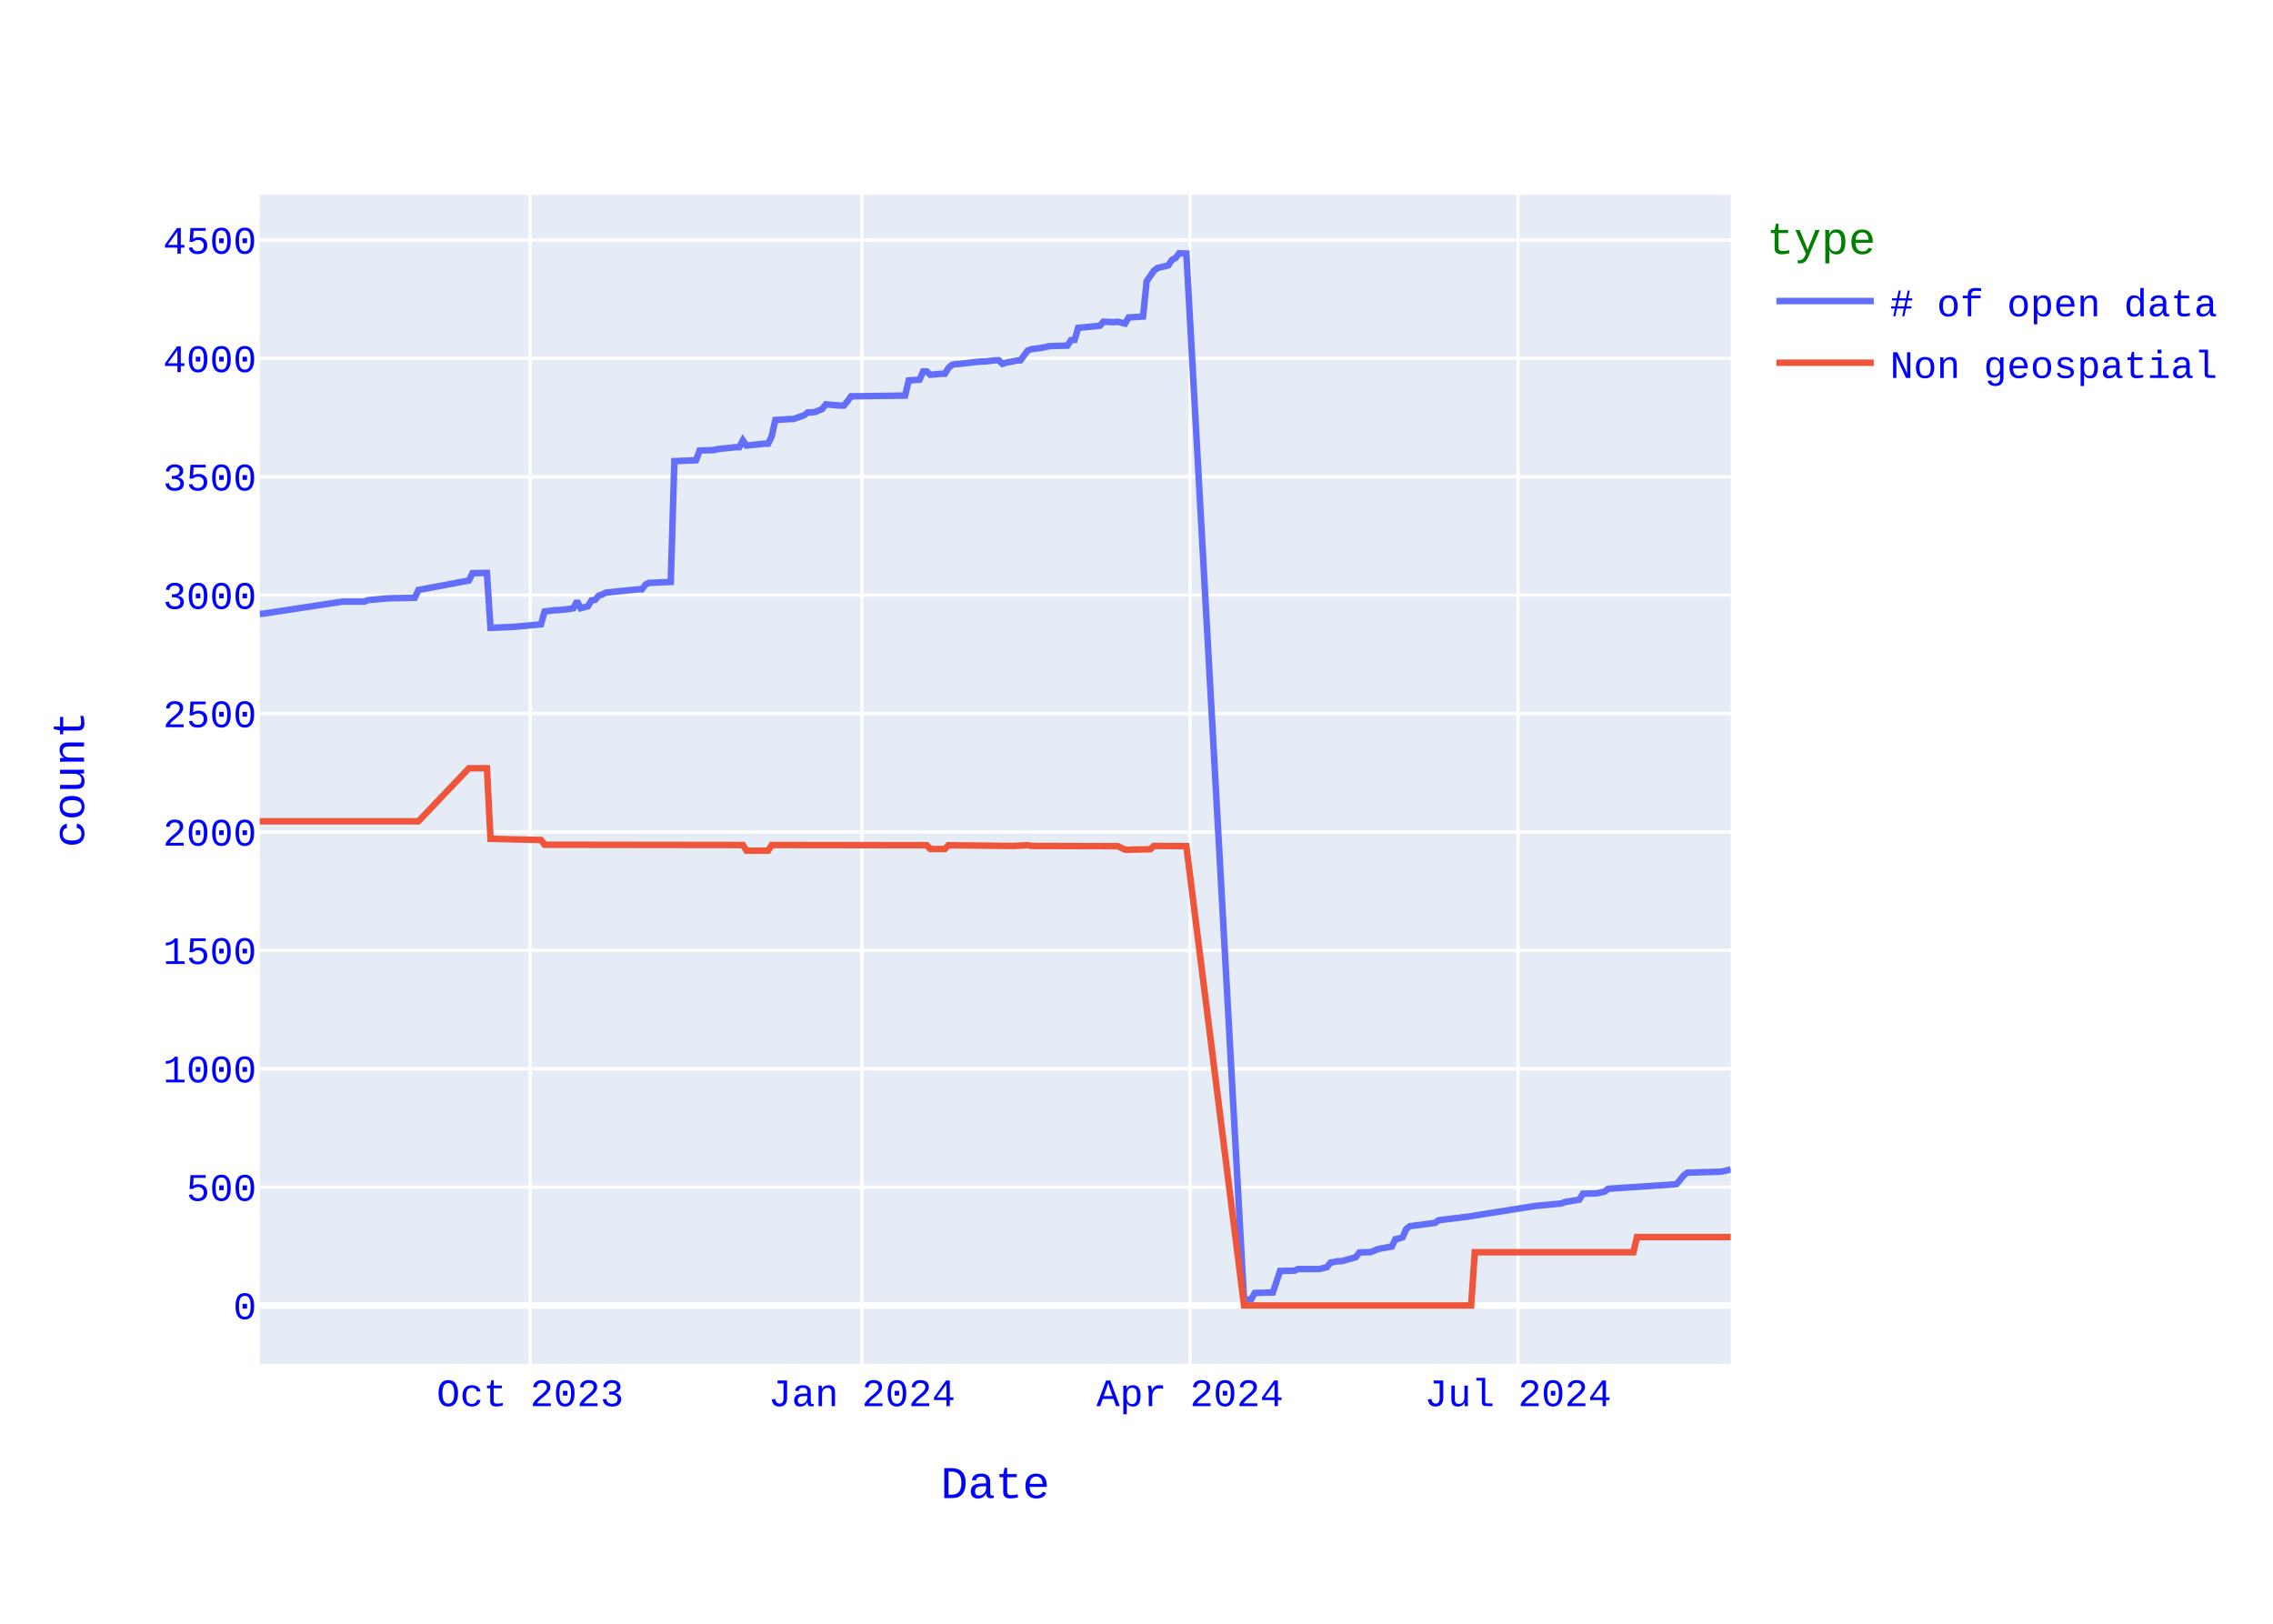
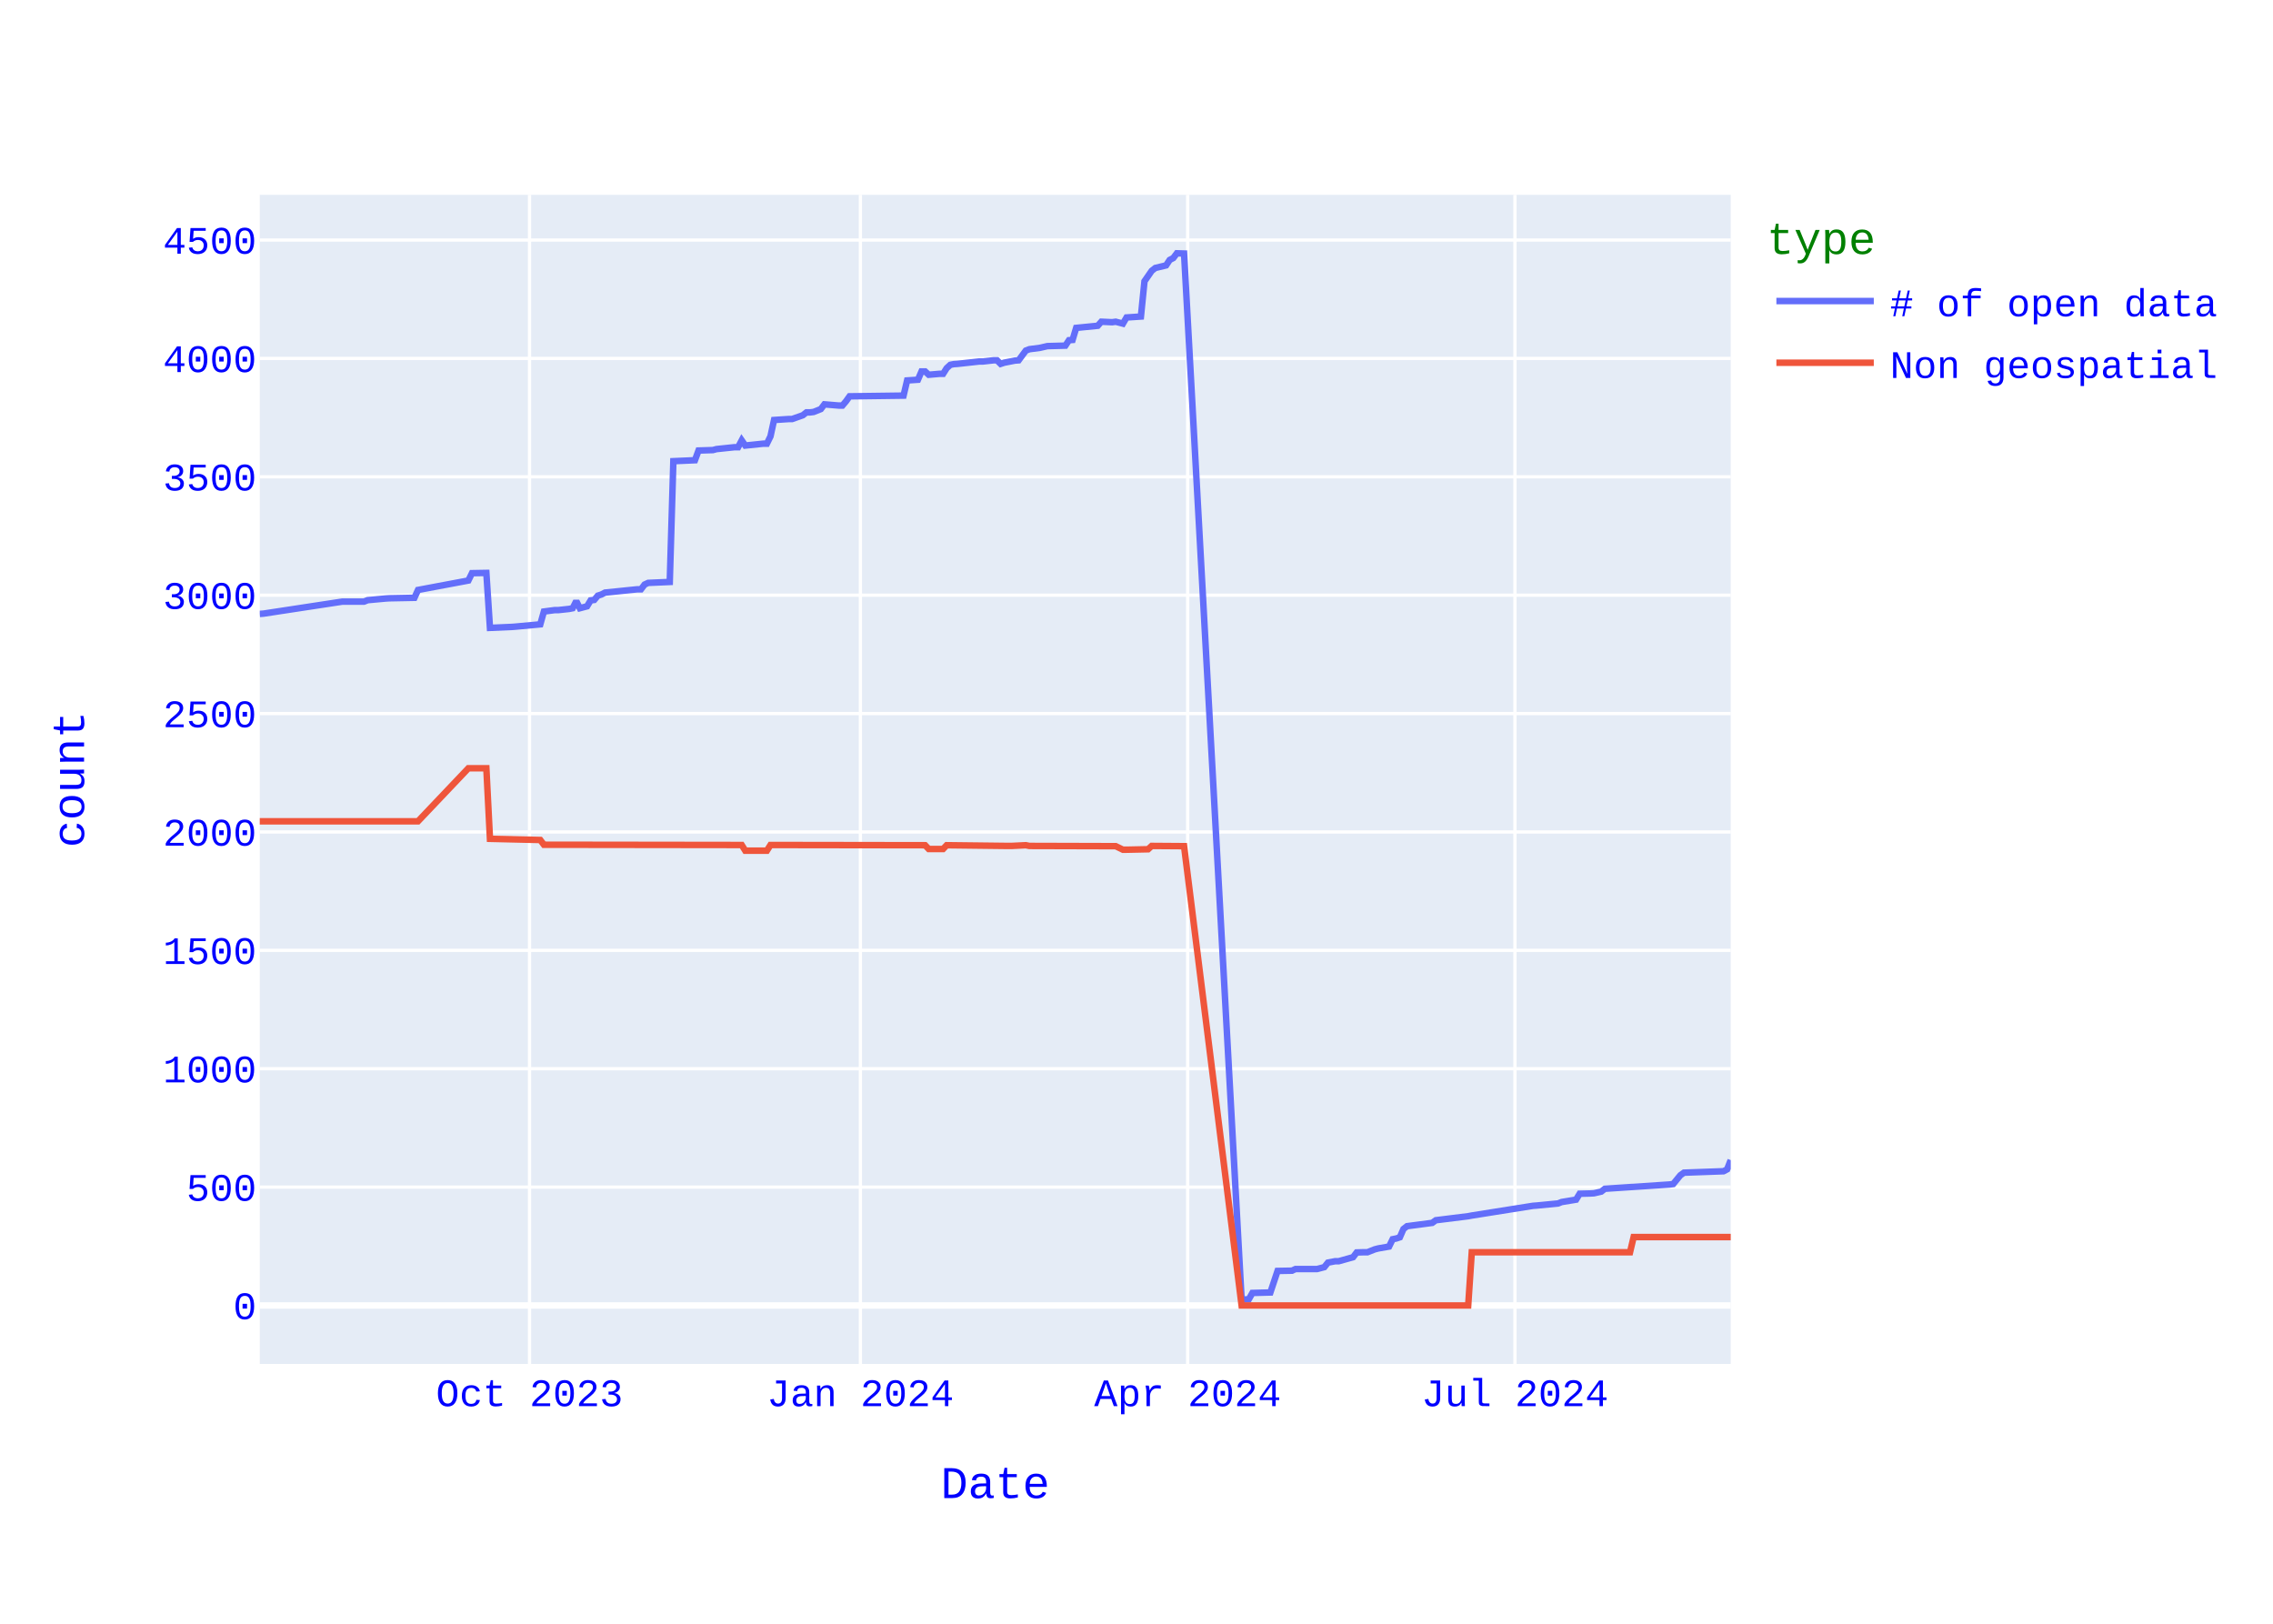
<svg xmlns="http://www.w3.org/2000/svg" class="main-svg" width="700" height="500" style="" viewBox="0 0 700 500">
  <rect x="0" y="0" width="700" height="500" style="fill: rgb(255, 255, 255); fill-opacity: 1;" />
-   <defs id="defs-34d6f9">
+   <defs id="defs-16c546">
    <g class="clips">
-       <clipPath id="clip34d6f9xyplot" class="plotclip">
+       <clipPath id="clip16c546xyplot" class="plotclip">
        <rect width="453" height="360" />
      </clipPath>
-       <clipPath class="axesclip" id="clip34d6f9x">
+       <clipPath class="axesclip" id="clip16c546x">
        <rect x="80" y="0" width="453" height="500" />
      </clipPath>
-       <clipPath class="axesclip" id="clip34d6f9y">
+       <clipPath class="axesclip" id="clip16c546y">
        <rect x="0" y="60" width="700" height="360" />
      </clipPath>
-       <clipPath class="axesclip" id="clip34d6f9xy">
+       <clipPath class="axesclip" id="clip16c546xy">
        <rect x="80" y="60" width="453" height="360" />
      </clipPath>
    </g>
    <g class="gradients" />
    <g class="patterns" />
  </defs>
  <g class="bglayer">
    <rect class="bg" x="80" y="60" width="453" height="360" style="fill: rgb(229, 236, 246); fill-opacity: 1; stroke-width: 0;" />
  </g>
  <g class="layer-below">
    <g class="imagelayer" />
    <g class="shapelayer" />
  </g>
  <g class="cartesianlayer">
    <g class="subplot xy">
      <g class="layer-subplot">
        <g class="shapelayer" />
        <g class="imagelayer" />
      </g>
      <g class="minor-gridlayer">
        <g class="x" />
        <g class="y" />
      </g>
      <g class="gridlayer">
        <g class="x">
-           <path class="xgrid crisp" transform="translate(163.27,0)" d="M0,60v360" style="stroke: rgb(255, 255, 255); stroke-opacity: 1; stroke-width: 1px;" />
-           <path class="xgrid crisp" transform="translate(265.42,0)" d="M0,60v360" style="stroke: rgb(255, 255, 255); stroke-opacity: 1; stroke-width: 1px;" />
-           <path class="xgrid crisp" transform="translate(366.46,0)" d="M0,60v360" style="stroke: rgb(255, 255, 255); stroke-opacity: 1; stroke-width: 1px;" />
-           <path class="xgrid crisp" transform="translate(467.49,0)" d="M0,60v360" style="stroke: rgb(255, 255, 255); stroke-opacity: 1; stroke-width: 1px;" />
+           <path class="xgrid crisp" transform="translate(163.07,0)" d="M0,60v360" style="stroke: rgb(255, 255, 255); stroke-opacity: 1; stroke-width: 1px;" />
+           <path class="xgrid crisp" transform="translate(264.97,0)" d="M0,60v360" style="stroke: rgb(255, 255, 255); stroke-opacity: 1; stroke-width: 1px;" />
+           <path class="xgrid crisp" transform="translate(365.76,0)" d="M0,60v360" style="stroke: rgb(255, 255, 255); stroke-opacity: 1; stroke-width: 1px;" />
+           <path class="xgrid crisp" transform="translate(466.55,0)" d="M0,60v360" style="stroke: rgb(255, 255, 255); stroke-opacity: 1; stroke-width: 1px;" />
        </g>
        <g class="y">
          <path class="ygrid crisp" transform="translate(0,365.55)" d="M80,0h453" style="stroke: rgb(255, 255, 255); stroke-opacity: 1; stroke-width: 1px;" />
          <path class="ygrid crisp" transform="translate(0,329.09)" d="M80,0h453" style="stroke: rgb(255, 255, 255); stroke-opacity: 1; stroke-width: 1px;" />
          <path class="ygrid crisp" transform="translate(0,292.64)" d="M80,0h453" style="stroke: rgb(255, 255, 255); stroke-opacity: 1; stroke-width: 1px;" />
          <path class="ygrid crisp" transform="translate(0,256.19)" d="M80,0h453" style="stroke: rgb(255, 255, 255); stroke-opacity: 1; stroke-width: 1px;" />
          <path class="ygrid crisp" transform="translate(0,219.73)" d="M80,0h453" style="stroke: rgb(255, 255, 255); stroke-opacity: 1; stroke-width: 1px;" />
          <path class="ygrid crisp" transform="translate(0,183.28)" d="M80,0h453" style="stroke: rgb(255, 255, 255); stroke-opacity: 1; stroke-width: 1px;" />
          <path class="ygrid crisp" transform="translate(0,146.82)" d="M80,0h453" style="stroke: rgb(255, 255, 255); stroke-opacity: 1; stroke-width: 1px;" />
          <path class="ygrid crisp" transform="translate(0,110.37)" d="M80,0h453" style="stroke: rgb(255, 255, 255); stroke-opacity: 1; stroke-width: 1px;" />
          <path class="ygrid crisp" transform="translate(0,73.92)" d="M80,0h453" style="stroke: rgb(255, 255, 255); stroke-opacity: 1; stroke-width: 1px;" />
        </g>
      </g>
      <g class="zerolinelayer">
        <path class="yzl zl crisp" transform="translate(0,402)" d="M80,0h453" style="stroke: rgb(255, 255, 255); stroke-opacity: 1; stroke-width: 2px;" />
      </g>
      <path class="xlines-below" />
      <path class="ylines-below" />
      <g class="overlines-below" />
      <g class="xaxislayer-below" />
      <g class="yaxislayer-below" />
      <g class="overaxes-below" />
-       <g class="plot" transform="translate(80,60)" clip-path="url(#clip34d6f9xyplot)">
+       <g class="plot" transform="translate(80,60)" clip-path="url(#clip16c546xyplot)">
        <g class="scatterlayer mlayer">
-           <g class="trace scatter tracee7abdf" style="stroke-miterlimit: 2; opacity: 1;">
+           <g class="trace scatter trace4a5db3" style="stroke-miterlimit: 2; opacity: 1;">
            <g class="fills" />
            <g class="errorbars" />
            <g class="lines">
-               <path class="js-line" d="M453,300.08L450.78,300.66L449.67,300.81L439.68,301.1L438.57,301.9L436.35,304.6L435.24,304.74L415.25,306.06L414.14,306.93L411.92,307.44L410.81,307.51L407.48,307.59L406.37,309.41L401.93,310.14L400.82,310.58L394.15,311.23L393.04,311.31L374.17,314.3L373.06,314.51L363.07,315.75L361.96,316.56L354.18,317.58L353.07,318.45L351.96,321L350.85,321.37L349.74,321.59L348.63,323.85L345.3,324.43L344.19,324.72L341.97,325.6L340.86,325.6L338.64,325.67L337.53,327.13L333.09,328.37L331.98,328.37L329.76,328.8L328.65,330.19L326.43,330.77L325.32,330.77L319.76,330.77L318.65,331.28L314.21,331.36L311.99,337.99L306.44,338.14L305.33,340.1L303.11,340.18L285.35,18.07L283.13,18L282.01,19.46L280.9,20.04L279.79,21.72L276.46,22.52L275.35,23.4L273.13,26.6L272.02,37.47L267.58,37.76L266.47,39.65L264.25,39.07L263.14,39.22L259.81,39.07L258.7,40.31L252.04,40.97L250.93,44.68L249.82,44.76L248.71,46.43L243.15,46.58L240.93,47.09L237.6,47.53L236.49,47.96L234.27,50.95L233.16,51.03L229.83,51.68L228.72,52.05L227.61,50.95L226.5,50.95L223.17,51.32L222.06,51.32L215.4,52.05L214.29,52.12L213.18,52.34L212.07,53.36L210.96,55.11L209.85,55.11L206.51,55.4L205.4,54.38L204.29,54.38L203.18,56.93L199.85,57.15L198.74,61.82L182.09,62.04L180.98,63.57L179.87,64.88L178.76,64.88L174.32,64.51L173.21,65.97L170.99,66.85L169.88,66.99L168.76,66.99L167.65,67.87L164.32,69.04L163.21,69.04L158.77,69.33L157.66,74.36L156.55,76.62L155.44,76.62L149.89,77.2L148.78,75.6L147.67,77.71L146.56,77.71L141.01,78.29L139.9,78.59L135.46,78.73L134.35,81.72L127.68,82.01L126.57,119.2L119.91,119.49L118.8,120L117.69,121.46L116.58,121.46L106.59,122.48L105.48,123.06L104.37,123.42L103.26,124.74L102.15,124.88L101.04,126.7L98.82,127.29L97.71,125.1L96.6,127.29L95.49,127.51L92.15,127.87L91.04,127.87L87.71,128.31L86.6,132.25L78.83,132.97L77.72,133.05L71.06,133.34L69.95,116.42L65.51,116.5L64.4,118.76L48.85,121.67L47.74,124.08L39.97,124.23L38.86,124.3L33.31,124.81L32.2,125.25L25.54,125.25L1.11,128.96L0,129.04" style="vector-effect: none; fill: none; stroke: rgb(99, 110, 250); stroke-opacity: 1; stroke-width: 2px; opacity: 1;" />
+               <path class="js-line" d="M453,297.23L451.89,300.08L450.78,300.66L438.6,301.1L437.49,301.9L435.28,304.6L434.17,304.74L414.23,306.06L413.13,306.93L410.91,307.44L409.8,307.51L406.48,307.59L405.37,309.41L400.94,310.14L399.84,310.58L393.19,311.23L392.08,311.31L373.25,314.3L372.15,314.51L362.18,315.75L361.07,316.56L353.32,317.58L352.21,318.45L351.1,321L350,321.37L348.89,321.59L347.78,323.85L344.46,324.43L343.35,324.72L341.13,325.6L340.03,325.6L337.81,325.67L336.7,327.13L332.27,328.37L331.17,328.37L328.95,328.8L327.84,330.19L325.63,330.77L324.52,330.77L318.98,330.77L317.88,331.28L313.44,331.36L311.23,337.99L305.69,338.14L304.58,340.1L302.37,340.18L284.65,18.07L282.43,18L281.33,19.46L280.22,20.04L279.11,21.72L275.79,22.52L274.68,23.4L272.46,26.6L271.36,37.47L266.93,37.76L265.82,39.65L263.6,39.07L262.5,39.22L259.17,39.07L258.07,40.31L251.42,40.97L250.31,44.68L249.21,44.76L248.1,46.43L242.56,46.58L240.34,47.09L237.02,47.53L235.91,47.96L233.7,50.95L232.59,51.03L229.27,51.68L228.16,52.05L227.05,50.95L225.95,50.95L222.62,51.32L221.52,51.32L214.87,52.05L213.76,52.12L212.66,52.34L211.55,53.36L210.44,55.11L209.33,55.11L206.01,55.4L204.9,54.38L203.79,54.38L202.69,56.93L199.36,57.15L198.26,61.82L181.64,62.04L180.54,63.57L179.43,64.88L178.32,64.88L173.89,64.51L172.78,65.97L170.57,66.85L169.46,66.99L168.35,66.99L167.24,67.87L163.92,69.04L162.81,69.04L158.38,69.33L157.28,74.36L156.17,76.62L155.06,76.62L149.52,77.2L148.42,75.6L147.31,77.71L146.2,77.71L140.66,78.29L139.56,78.59L135.12,78.73L134.02,81.72L127.37,82.01L126.26,119.2L119.62,119.49L118.51,120L117.4,121.46L116.3,121.46L106.33,122.48L105.22,123.06L104.11,123.42L103,124.74L101.9,124.88L100.79,126.7L98.57,127.29L97.47,125.1L96.36,127.29L95.25,127.51L91.93,127.87L90.82,127.87L87.5,128.31L86.39,132.25L78.64,132.97L77.53,133.05L70.89,133.34L69.78,116.42L65.35,116.5L64.24,118.76L48.73,121.67L47.63,124.08L39.87,124.23L38.77,124.3L33.23,124.81L32.12,125.25L25.47,125.25L1.11,128.96L0,129.04" style="vector-effect: none; fill: none; stroke: rgb(99, 110, 250); stroke-opacity: 1; stroke-width: 2px; opacity: 1;" />
            </g>
            <g class="points" />
            <g class="text" />
          </g>
-           <g class="trace scatter trace565471" style="stroke-miterlimit: 2; opacity: 1;">
+           <g class="trace scatter trace67c932" style="stroke-miterlimit: 2; opacity: 1;">
            <g class="fills" />
            <g class="errorbars" />
            <g class="lines">
-               <path class="js-line" d="M453,320.93L424.13,320.93L423.02,325.6L374.17,325.6L373.06,342L303.11,342L285.35,200.56L275.35,200.49L274.24,201.51L267.58,201.65L266.47,201.65L264.25,200.56L263.14,200.56L237.6,200.49L236.49,200.27L232.05,200.49L230.94,200.49L212.07,200.27L210.96,201.43L206.51,201.43L205.4,200.27L157.66,200.2L156.55,201.95L149.89,201.95L148.78,200.2L87.71,200.12L86.6,198.66L71.06,198.3L69.95,176.57L64.4,176.57L48.85,192.9L0,192.9" style="vector-effect: none; fill: none; stroke: rgb(239, 85, 59); stroke-opacity: 1; stroke-width: 2px; opacity: 1;" />
+               <path class="js-line" d="M453,320.93L423.1,320.93L421.99,325.6L373.25,325.6L372.15,342L302.37,342L284.65,200.56L274.68,200.49L273.57,201.51L266.93,201.65L265.82,201.65L263.6,200.56L262.5,200.56L237.02,200.49L235.91,200.27L231.48,200.49L230.38,200.49L211.55,200.27L210.44,201.43L206.01,201.43L204.9,200.27L157.28,200.2L156.17,201.95L149.52,201.95L148.42,200.2L87.5,200.12L86.39,198.66L70.89,198.3L69.78,176.57L64.24,176.57L48.73,192.9L0,192.9" style="vector-effect: none; fill: none; stroke: rgb(239, 85, 59); stroke-opacity: 1; stroke-width: 2px; opacity: 1;" />
            </g>
            <g class="points" />
            <g class="text" />
          </g>
        </g>
      </g>
      <g class="overplot" />
      <path class="xlines-above crisp" d="M0,0" style="fill: none;" />
      <path class="ylines-above crisp" d="M0,0" style="fill: none;" />
      <g class="overlines-above" />
      <g class="xaxislayer-above">
        <g class="xtick">
-           <text text-anchor="middle" x="0" y="433" transform="translate(163.27,0)" style="font-family: 'Courier New'; font-size: 12px; fill: rgb(0, 0, 255); fill-opacity: 1; white-space: pre; opacity: 1;">Oct 2023</text>
-         </g>
-         <g class="xtick">
-           <text text-anchor="middle" x="0" y="433" style="font-family: 'Courier New'; font-size: 12px; fill: rgb(0, 0, 255); fill-opacity: 1; white-space: pre; opacity: 1;" transform="translate(265.42,0)">Jan 2024</text>
-         </g>
-         <g class="xtick">
-           <text text-anchor="middle" x="0" y="433" style="font-family: 'Courier New'; font-size: 12px; fill: rgb(0, 0, 255); fill-opacity: 1; white-space: pre; opacity: 1;" transform="translate(366.46,0)">Apr 2024</text>
-         </g>
-         <g class="xtick">
-           <text text-anchor="middle" x="0" y="433" style="font-family: 'Courier New'; font-size: 12px; fill: rgb(0, 0, 255); fill-opacity: 1; white-space: pre; opacity: 1;" transform="translate(467.49,0)">Jul 2024</text>
+           <text text-anchor="middle" x="0" y="433" transform="translate(163.07,0)" style="font-family: 'Courier New'; font-size: 12px; fill: rgb(0, 0, 255); fill-opacity: 1; white-space: pre; opacity: 1;">Oct 2023</text>
+         </g>
+         <g class="xtick">
+           <text text-anchor="middle" x="0" y="433" style="font-family: 'Courier New'; font-size: 12px; fill: rgb(0, 0, 255); fill-opacity: 1; white-space: pre; opacity: 1;" transform="translate(264.97,0)">Jan 2024</text>
+         </g>
+         <g class="xtick">
+           <text text-anchor="middle" x="0" y="433" style="font-family: 'Courier New'; font-size: 12px; fill: rgb(0, 0, 255); fill-opacity: 1; white-space: pre; opacity: 1;" transform="translate(365.76,0)">Apr 2024</text>
+         </g>
+         <g class="xtick">
+           <text text-anchor="middle" x="0" y="433" style="font-family: 'Courier New'; font-size: 12px; fill: rgb(0, 0, 255); fill-opacity: 1; white-space: pre; opacity: 1;" transform="translate(466.55,0)">Jul 2024</text>
        </g>
      </g>
      <g class="yaxislayer-above">
        <g class="ytick">
          <text text-anchor="end" x="79" y="4.2" transform="translate(0,402)" style="font-family: 'Courier New'; font-size: 12px; fill: rgb(0, 0, 255); fill-opacity: 1; white-space: pre; opacity: 1;">0</text>
        </g>
        <g class="ytick">
          <text text-anchor="end" x="79" y="4.2" style="font-family: 'Courier New'; font-size: 12px; fill: rgb(0, 0, 255); fill-opacity: 1; white-space: pre; opacity: 1;" transform="translate(0,365.55)">500</text>
        </g>
        <g class="ytick">
          <text text-anchor="end" x="79" y="4.2" style="font-family: 'Courier New'; font-size: 12px; fill: rgb(0, 0, 255); fill-opacity: 1; white-space: pre; opacity: 1;" transform="translate(0,329.09)">1000</text>
        </g>
        <g class="ytick">
          <text text-anchor="end" x="79" y="4.2" style="font-family: 'Courier New'; font-size: 12px; fill: rgb(0, 0, 255); fill-opacity: 1; white-space: pre; opacity: 1;" transform="translate(0,292.64)">1500</text>
        </g>
        <g class="ytick">
          <text text-anchor="end" x="79" y="4.2" style="font-family: 'Courier New'; font-size: 12px; fill: rgb(0, 0, 255); fill-opacity: 1; white-space: pre; opacity: 1;" transform="translate(0,256.19)">2000</text>
        </g>
        <g class="ytick">
          <text text-anchor="end" x="79" y="4.2" style="font-family: 'Courier New'; font-size: 12px; fill: rgb(0, 0, 255); fill-opacity: 1; white-space: pre; opacity: 1;" transform="translate(0,219.73)">2500</text>
        </g>
        <g class="ytick">
          <text text-anchor="end" x="79" y="4.2" style="font-family: 'Courier New'; font-size: 12px; fill: rgb(0, 0, 255); fill-opacity: 1; white-space: pre; opacity: 1;" transform="translate(0,183.28)">3000</text>
        </g>
        <g class="ytick">
          <text text-anchor="end" x="79" y="4.2" style="font-family: 'Courier New'; font-size: 12px; fill: rgb(0, 0, 255); fill-opacity: 1; white-space: pre; opacity: 1;" transform="translate(0,146.82)">3500</text>
        </g>
        <g class="ytick">
          <text text-anchor="end" x="79" y="4.2" style="font-family: 'Courier New'; font-size: 12px; fill: rgb(0, 0, 255); fill-opacity: 1; white-space: pre; opacity: 1;" transform="translate(0,110.37)">4000</text>
        </g>
        <g class="ytick">
          <text text-anchor="end" x="79" y="4.2" style="font-family: 'Courier New'; font-size: 12px; fill: rgb(0, 0, 255); fill-opacity: 1; white-space: pre; opacity: 1;" transform="translate(0,73.92)">4500</text>
        </g>
      </g>
      <g class="overaxes-above" />
    </g>
  </g>
  <g class="polarlayer" />
  <g class="smithlayer" />
  <g class="ternarylayer" />
  <g class="geolayer" />
  <g class="funnelarealayer" />
  <g class="pielayer" />
  <g class="iciclelayer" />
  <g class="treemaplayer" />
  <g class="sunburstlayer" />
  <g class="glimages" />
-   <defs id="topdefs-34d6f9">
+   <defs id="topdefs-16c546">
    <g class="clips" />
-     <clipPath id="legend34d6f9">
+     <clipPath id="legend16c546">
      <rect width="146" height="67" x="0" y="0" />
    </clipPath>
  </defs>
  <g class="layer-above">
    <g class="imagelayer" />
    <g class="shapelayer" />
  </g>
  <g class="infolayer">
    <g class="legend" pointer-events="all" transform="translate(542.06,60)">
      <rect class="bg" shape-rendering="crispEdges" style="stroke: rgb(68, 68, 68); stroke-opacity: 1; fill: rgb(255, 255, 255); fill-opacity: 1; stroke-width: 0px;" width="146" height="67" x="0" y="0" />
-       <g class="scrollbox" transform="" clip-path="url(#legend34d6f9)">
+       <g class="scrollbox" transform="" clip-path="url(#legend16c546)">
        <text class="legendtitletext" text-anchor="start" x="2" y="18.2" style="font-family: 'Courier New'; font-size: 14px; fill: rgb(0, 128, 0); fill-opacity: 1; white-space: pre;">type</text>
        <g class="groups" transform="">
          <g class="traces" transform="translate(0,32.7)" style="opacity: 1;">
            <text class="legendtext" text-anchor="start" x="40" y="4.68" style="font-family: 'Courier New'; font-size: 12px; fill: rgb(0, 0, 255); fill-opacity: 1; white-space: pre;"># of open data</text>
            <g class="layers" style="opacity: 1;">
              <g class="legendfill" />
              <g class="legendlines">
                <path class="js-line" d="M5,0h30" style="fill: none; stroke: rgb(99, 110, 250); stroke-opacity: 1; stroke-width: 2px;" />
              </g>
              <g class="legendsymbols">
                <g class="legendpoints" />
              </g>
            </g>
            <rect class="legendtoggle" x="0" y="-9.5" width="140.828" height="19" style="fill: rgb(0, 0, 0); fill-opacity: 0;" />
          </g>
        </g>
        <g class="groups" transform="">
          <g class="traces" transform="translate(0,51.7)" style="opacity: 1;">
            <text class="legendtext" text-anchor="start" x="40" y="4.68" style="font-family: 'Courier New'; font-size: 12px; fill: rgb(0, 0, 255); fill-opacity: 1; white-space: pre;">Non geospatial</text>
            <g class="layers" style="opacity: 1;">
              <g class="legendfill" />
              <g class="legendlines">
                <path class="js-line" d="M5,0h30" style="fill: none; stroke: rgb(239, 85, 59); stroke-opacity: 1; stroke-width: 2px;" />
              </g>
              <g class="legendsymbols">
                <g class="legendpoints" />
              </g>
            </g>
            <rect class="legendtoggle" x="0" y="-9.5" width="140.828" height="19" style="fill: rgb(0, 0, 0); fill-opacity: 0;" />
          </g>
        </g>
      </g>
      <rect class="scrollbar" rx="20" ry="3" width="0" height="0" style="fill: rgb(128, 139, 164); fill-opacity: 1;" x="0" y="0" />
    </g>
    <g class="g-gtitle" />
    <g class="g-xtitle">
      <text class="xtitle" x="306.5" y="461.3" text-anchor="middle" style="font-family: 'Courier New'; font-size: 14px; fill: rgb(0, 0, 255); opacity: 1; font-weight: normal; white-space: pre;">Date</text>
    </g>
    <g class="g-ytitle">
      <text class="ytitle" transform="rotate(-90,25.8875,240)" x="25.888" y="240" text-anchor="middle" style="font-family: 'Courier New'; font-size: 14px; fill: rgb(0, 0, 255); opacity: 1; font-weight: normal; white-space: pre;">count</text>
    </g>
  </g>
</svg>
